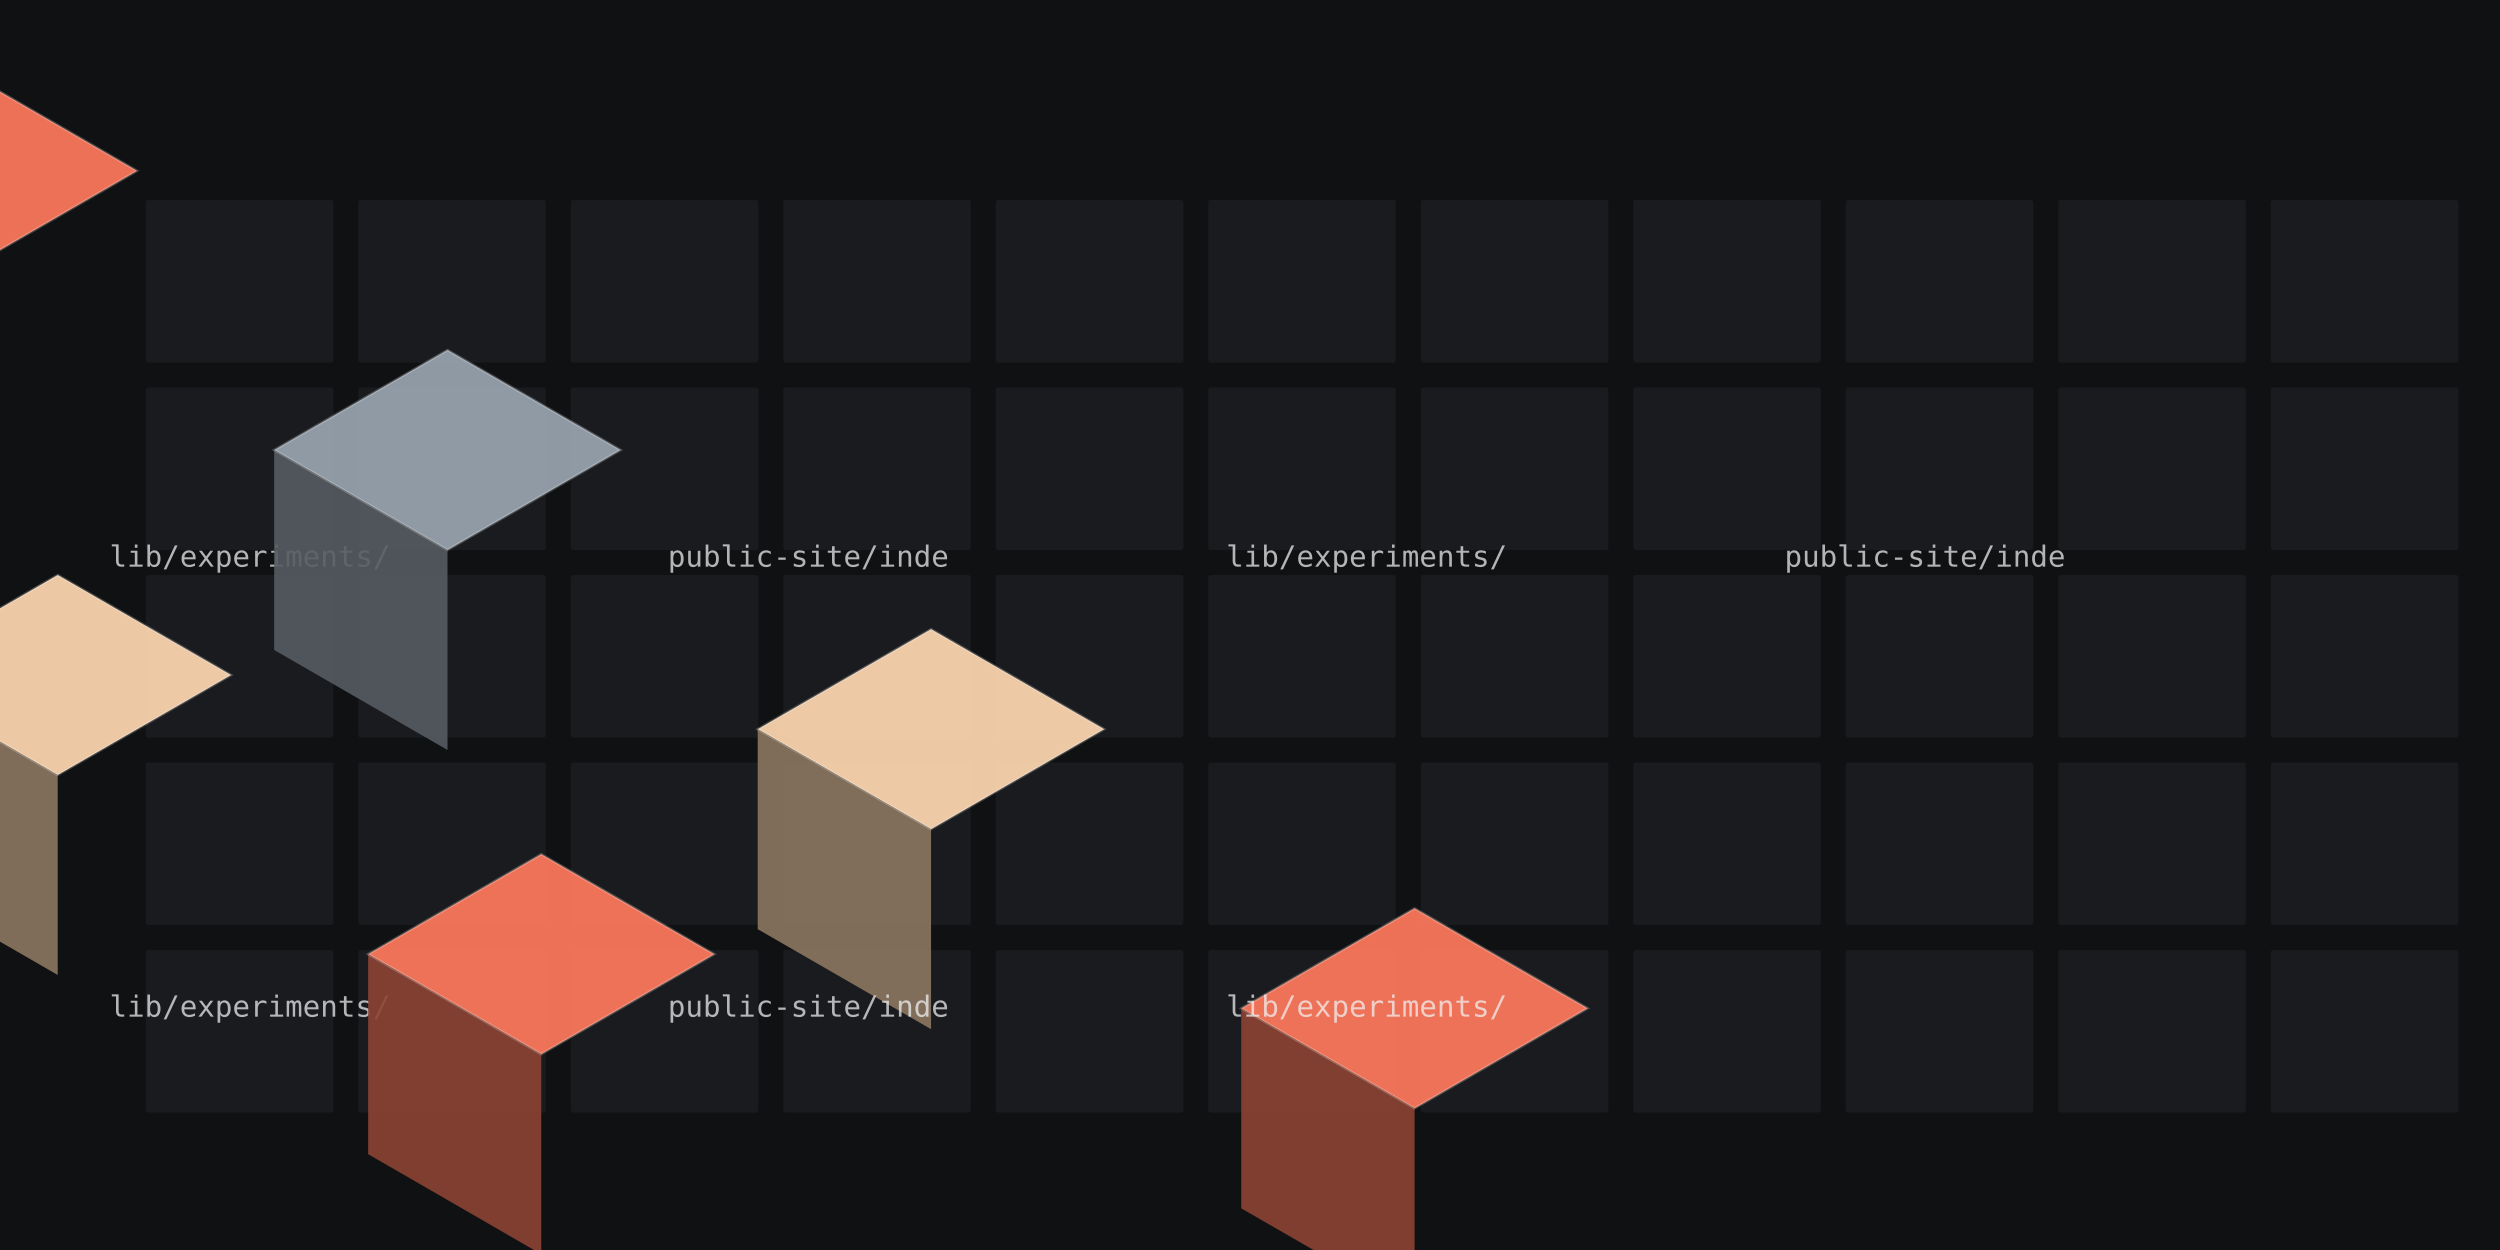
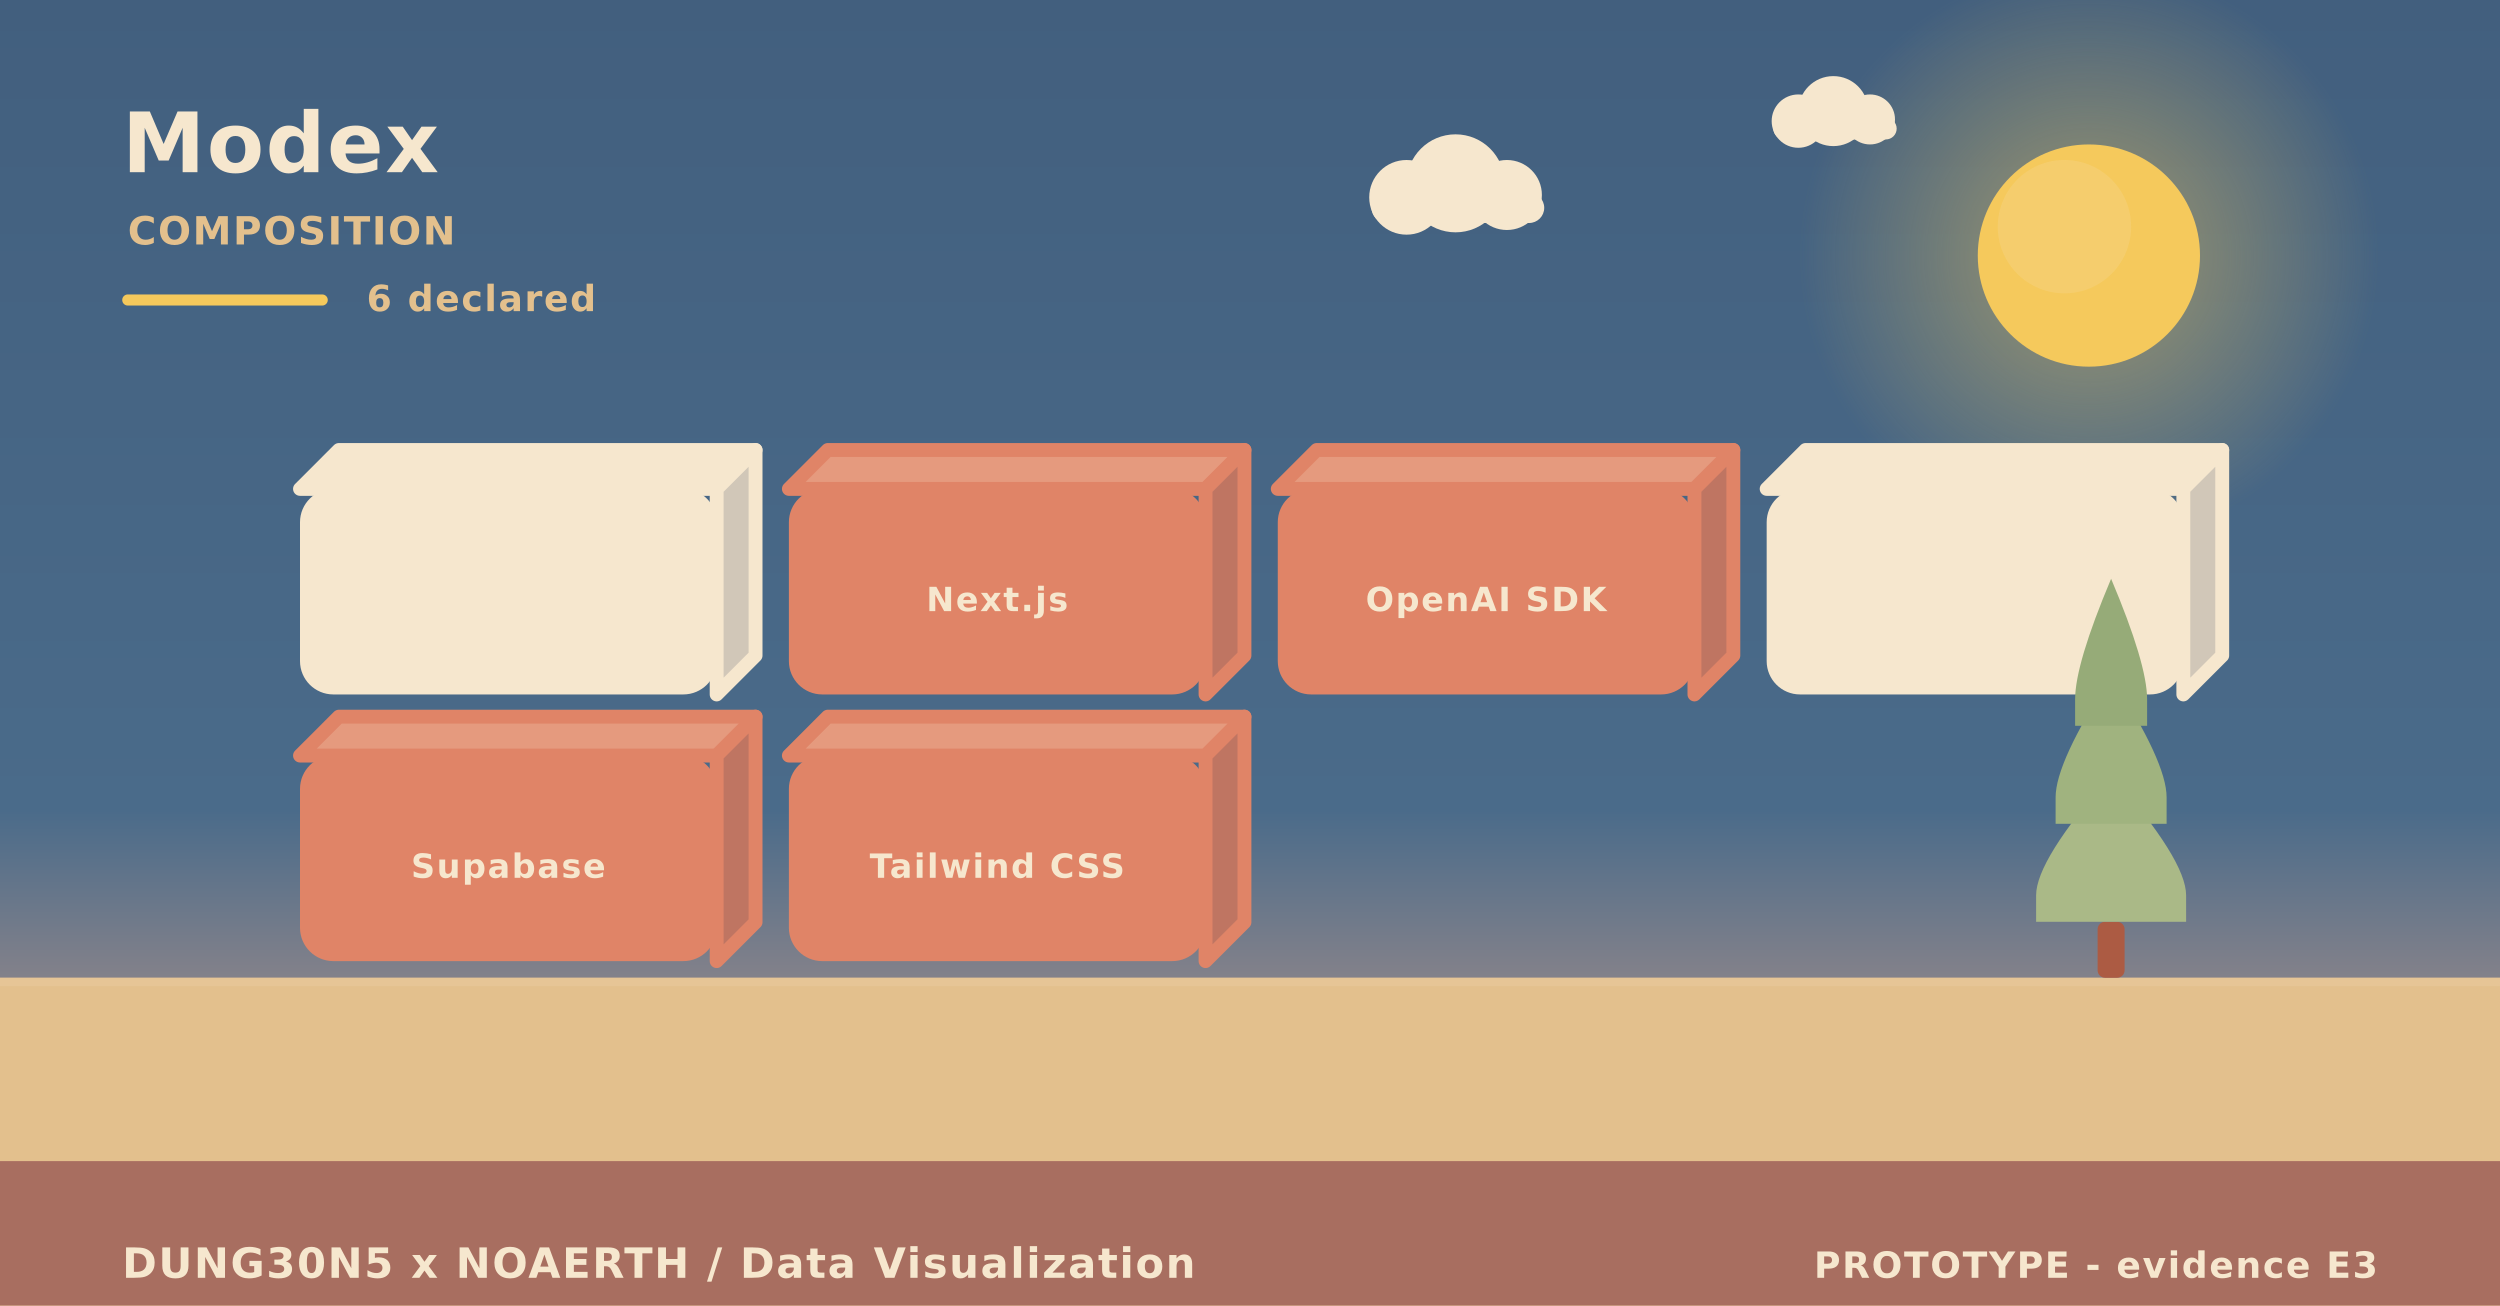
- <svg xmlns="http://www.w3.org/2000/svg" viewBox="0 0 1200 600" width="1200" height="600" role="img" aria-label="Modex component map">
-   <rect width="1200" height="600" fill="#0f1113" />
-   <defs>
-     <linearGradient id="gc" x1="0" y1="0" x2="1" y2="1">
-       <stop offset="0%" stop-color="#ff7a5c" />
-       <stop offset="100%" stop-color="#9aa5b1" />
-     </linearGradient>
-   </defs>
-   <rect x="70.00" y="96.00" width="90.00" height="78.00" rx="1.20" fill="#f1f3f5" opacity="0.05" />
-   <rect x="172.00" y="96.00" width="90.00" height="78.00" rx="1.20" fill="#f1f3f5" opacity="0.05" />
-   <rect x="274.00" y="96.00" width="90.00" height="78.00" rx="1.20" fill="#f1f3f5" opacity="0.05" />
-   <rect x="376.00" y="96.00" width="90.00" height="78.00" rx="1.20" fill="#f1f3f5" opacity="0.05" />
-   <rect x="478.00" y="96.00" width="90.00" height="78.00" rx="1.20" fill="#f1f3f5" opacity="0.05" />
-   <rect x="580.00" y="96.00" width="90.00" height="78.00" rx="1.20" fill="#f1f3f5" opacity="0.05" />
-   <rect x="682.00" y="96.00" width="90.00" height="78.00" rx="1.20" fill="#f1f3f5" opacity="0.05" />
-   <rect x="784.00" y="96.00" width="90.00" height="78.00" rx="1.20" fill="#f1f3f5" opacity="0.05" />
-   <rect x="886.00" y="96.00" width="90.00" height="78.00" rx="1.20" fill="#f1f3f5" opacity="0.05" />
-   <rect x="988.00" y="96.00" width="90.00" height="78.00" rx="1.20" fill="#f1f3f5" opacity="0.05" />
-   <rect x="1090.00" y="96.00" width="90.00" height="78.00" rx="1.20" fill="#f1f3f5" opacity="0.05" />
-   <rect x="70.00" y="186.00" width="90.00" height="78.00" rx="1.20" fill="#f1f3f5" opacity="0.05" />
-   <rect x="172.00" y="186.00" width="90.00" height="78.00" rx="1.20" fill="#f1f3f5" opacity="0.05" />
-   <rect x="274.00" y="186.00" width="90.00" height="78.00" rx="1.20" fill="#f1f3f5" opacity="0.05" />
-   <rect x="376.00" y="186.00" width="90.00" height="78.00" rx="1.20" fill="#f1f3f5" opacity="0.05" />
-   <rect x="478.00" y="186.00" width="90.00" height="78.00" rx="1.20" fill="#f1f3f5" opacity="0.05" />
-   <rect x="580.00" y="186.00" width="90.00" height="78.00" rx="1.20" fill="#f1f3f5" opacity="0.05" />
-   <rect x="682.00" y="186.00" width="90.00" height="78.00" rx="1.20" fill="#f1f3f5" opacity="0.05" />
-   <rect x="784.00" y="186.00" width="90.00" height="78.00" rx="1.20" fill="#f1f3f5" opacity="0.05" />
-   <rect x="886.00" y="186.00" width="90.00" height="78.00" rx="1.20" fill="#f1f3f5" opacity="0.05" />
-   <rect x="988.00" y="186.00" width="90.00" height="78.00" rx="1.20" fill="#f1f3f5" opacity="0.05" />
-   <rect x="1090.00" y="186.00" width="90.00" height="78.00" rx="1.20" fill="#f1f3f5" opacity="0.05" />
-   <rect x="70.00" y="276.00" width="90.00" height="78.00" rx="1.20" fill="#f1f3f5" opacity="0.05" />
-   <rect x="172.00" y="276.00" width="90.00" height="78.00" rx="1.20" fill="#f1f3f5" opacity="0.05" />
-   <rect x="274.00" y="276.00" width="90.00" height="78.00" rx="1.20" fill="#f1f3f5" opacity="0.05" />
-   <rect x="376.00" y="276.00" width="90.00" height="78.00" rx="1.20" fill="#f1f3f5" opacity="0.05" />
-   <rect x="478.00" y="276.00" width="90.00" height="78.00" rx="1.20" fill="#f1f3f5" opacity="0.05" />
-   <rect x="580.00" y="276.00" width="90.00" height="78.00" rx="1.20" fill="#f1f3f5" opacity="0.05" />
-   <rect x="682.00" y="276.00" width="90.00" height="78.00" rx="1.20" fill="#f1f3f5" opacity="0.05" />
-   <rect x="784.00" y="276.00" width="90.00" height="78.00" rx="1.20" fill="#f1f3f5" opacity="0.05" />
-   <rect x="886.00" y="276.00" width="90.00" height="78.00" rx="1.20" fill="#f1f3f5" opacity="0.05" />
-   <rect x="988.00" y="276.00" width="90.00" height="78.00" rx="1.20" fill="#f1f3f5" opacity="0.05" />
-   <rect x="1090.00" y="276.00" width="90.00" height="78.00" rx="1.20" fill="#f1f3f5" opacity="0.05" />
-   <rect x="70.00" y="366.00" width="90.00" height="78.00" rx="1.20" fill="#f1f3f5" opacity="0.05" />
-   <rect x="172.00" y="366.00" width="90.00" height="78.00" rx="1.20" fill="#f1f3f5" opacity="0.05" />
-   <rect x="274.00" y="366.00" width="90.00" height="78.00" rx="1.20" fill="#f1f3f5" opacity="0.05" />
-   <rect x="376.00" y="366.00" width="90.00" height="78.00" rx="1.20" fill="#f1f3f5" opacity="0.05" />
-   <rect x="478.00" y="366.00" width="90.00" height="78.00" rx="1.20" fill="#f1f3f5" opacity="0.05" />
-   <rect x="580.00" y="366.00" width="90.00" height="78.00" rx="1.20" fill="#f1f3f5" opacity="0.05" />
-   <rect x="682.00" y="366.00" width="90.00" height="78.00" rx="1.20" fill="#f1f3f5" opacity="0.05" />
-   <rect x="784.00" y="366.00" width="90.00" height="78.00" rx="1.20" fill="#f1f3f5" opacity="0.05" />
-   <rect x="886.00" y="366.00" width="90.00" height="78.00" rx="1.20" fill="#f1f3f5" opacity="0.05" />
-   <rect x="988.00" y="366.00" width="90.00" height="78.00" rx="1.20" fill="#f1f3f5" opacity="0.05" />
-   <rect x="1090.00" y="366.00" width="90.00" height="78.00" rx="1.20" fill="#f1f3f5" opacity="0.05" />
-   <rect x="70.00" y="456.00" width="90.00" height="78.00" rx="1.20" fill="#f1f3f5" opacity="0.05" />
-   <rect x="172.00" y="456.00" width="90.00" height="78.00" rx="1.20" fill="#f1f3f5" opacity="0.05" />
-   <rect x="274.00" y="456.00" width="90.00" height="78.00" rx="1.20" fill="#f1f3f5" opacity="0.05" />
-   <rect x="376.00" y="456.00" width="90.00" height="78.00" rx="1.20" fill="#f1f3f5" opacity="0.05" />
-   <rect x="478.00" y="456.00" width="90.00" height="78.00" rx="1.20" fill="#f1f3f5" opacity="0.05" />
-   <rect x="580.00" y="456.00" width="90.00" height="78.00" rx="1.20" fill="#f1f3f5" opacity="0.05" />
-   <rect x="682.00" y="456.00" width="90.00" height="78.00" rx="1.20" fill="#f1f3f5" opacity="0.05" />
-   <rect x="784.00" y="456.00" width="90.00" height="78.00" rx="1.20" fill="#f1f3f5" opacity="0.05" />
-   <rect x="886.00" y="456.00" width="90.00" height="78.00" rx="1.20" fill="#f1f3f5" opacity="0.05" />
-   <rect x="988.00" y="456.00" width="90.00" height="78.00" rx="1.20" fill="#f1f3f5" opacity="0.05" />
-   <rect x="1090.00" y="456.00" width="90.00" height="78.00" rx="1.20" fill="#f1f3f5" opacity="0.05" />
-   <g transform="rotate(0 120 140)">
-     <polygon points="-17.3,34.0 65.8,82.0 -17.3,130.0 -100.5,82.0" fill="#ff7a5c" opacity="0.92" />
-     <polygon points="-100.5,82.0 -17.3,130.0 -17.3,226.0 -100.5,178.0" fill="#8c4333" opacity="0.9" />
-     <polygon points="-17.3,34.0 65.8,82.0 -17.3,130.0 -100.5,82.0" fill="none" stroke="rgba(255,255,255,0.220)" stroke-width="1.2" />
-     <animateTransform attributeName="transform" type="rotate" values="-32.0 0.00 0.00 0.0 0.00 0.00" dur="7.1s" begin="0.0s" repeatCount="indefinite" />
+ <svg xmlns="http://www.w3.org/2000/svg" width="900" height="470" viewBox="0 0 900 470" role="img" aria-label="Modex - how it is composed">
+   <linearGradient id="skyc" x1="0" y1="0" x2="0" y2="1">
+     <stop offset="0" stop-color="#425f7e" />
+     <stop offset="0.62" stop-color="#4a6b8a" />
+     <stop offset="1" stop-color="#f3ad8a" />
+   </linearGradient>
+   <rect width="900" height="470" fill="url(#skyc)" />
+   <radialGradient id="sunc">
+     <stop offset="0.35" stop-color="#f5c95c" stop-opacity="0.34" />
+     <stop offset="1" stop-color="#f5c95c" stop-opacity="0" />
+   </radialGradient>
+   <circle cx="752" cy="92" r="104" fill="url(#sunc)" />
+   <circle cx="752" cy="92" r="40" fill="#f5c95c" />
+   <circle cx="743.2" cy="81.6" r="24" fill="#f5d27e" opacity="0.5" />
+   <g>
+     <circle cx="524" cy="66" r="17.64" fill="#f6e7ce" />
+     <circle cx="506.36" cy="71.04" r="13.44" fill="#f6e7ce" />
+     <circle cx="542.48" cy="70.2" r="12.6" fill="#f6e7ce" />
+     <rect x="493.76" y="69.36" width="62.16" height="10.92" rx="5.46" fill="#f6e7ce" />
+     <animateTransform attributeName="transform" type="translate" values="0 0;24 0;0 0" dur="36s" begin="0s" repeatCount="indefinite" />
  </g>
-   <text x="120" y="272" font-family="ui-monospace,Menlo,monospace" font-size="14" fill="rgba(241,243,245,0.720)" text-anchor="middle">lib/experiments/</text>
-   <g transform="rotate(0 388 140)">
-     <polygon points="214.8,168.0 297.9,216.0 214.8,264.0 131.6,216.0" fill="#9aa5b1" opacity="0.92" />
-     <polygon points="131.6,216.0 214.8,264.0 214.8,360.0 131.6,312.0" fill="#555b61" opacity="0.9" />
-     <polygon points="214.8,168.0 297.9,216.0 214.8,264.0 131.6,216.0" fill="none" stroke="rgba(255,255,255,0.220)" stroke-width="1.2" />
-     <animateTransform attributeName="transform" type="rotate" values="-32.0 0.00 0.00 0.0 0.00 0.00" dur="7.1s" begin="0.4s" repeatCount="indefinite" />
+   <g>
+     <circle cx="660" cy="40" r="12.6" fill="#f6e7ce" />
+     <circle cx="647.4" cy="43.6" r="9.6" fill="#f6e7ce" />
+     <circle cx="673.2" cy="43" r="9" fill="#f6e7ce" />
+     <rect x="638.4" y="42.4" width="44.4" height="7.8" rx="3.9" fill="#f6e7ce" />
+     <animateTransform attributeName="transform" type="translate" values="0 0;-18 0;0 0" dur="46s" begin="3s" repeatCount="indefinite" />
  </g>
-   <text x="388" y="272" font-family="ui-monospace,Menlo,monospace" font-size="14" fill="rgba(241,243,245,0.720)" text-anchor="middle">public-site/inde</text>
-   <g transform="rotate(0 656 140)">
-     <polygon points="446.9,302.0 530.0,350.0 446.9,398.0 363.7,350.0" fill="#ffd8b1" opacity="0.92" />
-     <polygon points="363.7,350.0 446.9,398.0 446.9,494.0 363.7,446.0" fill="#8c7761" opacity="0.9" />
-     <polygon points="446.9,302.0 530.0,350.0 446.9,398.0 363.7,350.0" fill="none" stroke="rgba(255,255,255,0.220)" stroke-width="1.2" />
-     <animateTransform attributeName="transform" type="rotate" values="-32.0 0.00 0.00 0.0 0.00 0.00" dur="7.1s" begin="0.8s" repeatCount="indefinite" />
+   <rect x="0" y="352" width="900" height="118" fill="#e3c08d" />
+   <rect x="0" y="352" width="900" height="3" fill="#e6c596" />
+   <text x="44" y="62" font-family="Verdana,DejaVu Sans,sans-serif" font-size="30" font-weight="700" letter-spacing="0.6" fill="#f6e7ce" text-anchor="start">Modex</text>
+   <text x="46" y="88" font-family="Verdana,DejaVu Sans,sans-serif" font-size="14" font-weight="700" letter-spacing="0.6" fill="#e3c08d" text-anchor="start">COMPOSITION</text>
+   <rect x="44" y="106" width="74" height="4" rx="2" fill="#f5c95c" />
+   <text x="132" y="112" font-family="Verdana,DejaVu Sans,sans-serif" font-size="13" font-weight="700" letter-spacing="0.6" fill="#e3c08d" text-anchor="start">6 declared</text>
+   <g>
+     <path d="M108,176 L258,176 L272,162 L122,162 Z" fill="#f6e7ce" stroke="#f6e7ce" stroke-width="5" stroke-linejoin="round" />
+     <path d="M258,176 L272,162 L272,236 L258,250 Z" fill="#d1c7b8" stroke="#f6e7ce" stroke-width="5" stroke-linejoin="round" />
+     <rect x="108" y="176" width="150" height="74" rx="12" fill="#f6e7ce" />
+     <animateTransform attributeName="transform" type="translate" values="0 10;0 0" dur="0.75s" begin="0s" fill="freeze" />
  </g>
-   <text x="656" y="272" font-family="ui-monospace,Menlo,monospace" font-size="14" fill="rgba(241,243,245,0.720)" text-anchor="middle">lib/experiments/</text>
-   <g transform="rotate(0 924 140)">
-     <polygon points="679.0,436.0 762.1,484.0 679.0,532.0 595.8,484.0" fill="#ff7a5c" opacity="0.92" />
-     <polygon points="595.8,484.0 679.0,532.0 679.0,628.0 595.8,580.0" fill="#8c4333" opacity="0.9" />
-     <polygon points="679.0,436.0 762.1,484.0 679.0,532.0 595.8,484.0" fill="none" stroke="rgba(255,255,255,0.220)" stroke-width="1.2" />
-     <animateTransform attributeName="transform" type="rotate" values="-32.0 0.00 0.00 0.0 0.00 0.00" dur="7.1s" begin="1.2s" repeatCount="indefinite" />
+   <text x="183" y="220" font-family="Verdana,DejaVu Sans,sans-serif" font-size="12" font-weight="700" letter-spacing="0.6" fill="#f6e7ce" text-anchor="middle">D3</text>
+   <g>
+     <path d="M284,176 L434,176 L448,162 L298,162 Z" fill="#e59a7e" stroke="#e08467" stroke-width="5" stroke-linejoin="round" />
+     <path d="M434,176 L448,162 L448,236 L434,250 Z" fill="#bf7562" stroke="#e08467" stroke-width="5" stroke-linejoin="round" />
+     <rect x="284" y="176" width="150" height="74" rx="12" fill="#e08467" />
+     <animateTransform attributeName="transform" type="translate" values="0 10;0 0" dur="0.75s" begin="0.16s" fill="freeze" />
  </g>
-   <text x="924" y="272" font-family="ui-monospace,Menlo,monospace" font-size="14" fill="rgba(241,243,245,0.720)" text-anchor="middle">public-site/inde</text>
-   <g transform="rotate(0 120 356)">
-     <polygon points="-204.4,142.0 -121.2,190.0 -204.4,238.0 -287.5,190.0" fill="#9aa5b1" opacity="0.92" />
-     <polygon points="-287.5,190.0 -204.4,238.0 -204.4,334.0 -287.5,286.0" fill="#555b61" opacity="0.9" />
-     <polygon points="-204.4,142.0 -121.2,190.0 -204.4,238.0 -287.5,190.0" fill="none" stroke="rgba(255,255,255,0.220)" stroke-width="1.2" />
-     <animateTransform attributeName="transform" type="rotate" values="-32.0 0.00 0.00 0.0 0.00 0.00" dur="7.1s" begin="1.6s" repeatCount="indefinite" />
+   <text x="359" y="220" font-family="Verdana,DejaVu Sans,sans-serif" font-size="12" font-weight="700" letter-spacing="0.6" fill="#f6e7ce" text-anchor="middle">Next.js</text>
+   <g>
+     <path d="M460,176 L610,176 L624,162 L474,162 Z" fill="#e59a7e" stroke="#e08467" stroke-width="5" stroke-linejoin="round" />
+     <path d="M610,176 L624,162 L624,236 L610,250 Z" fill="#bf7562" stroke="#e08467" stroke-width="5" stroke-linejoin="round" />
+     <rect x="460" y="176" width="150" height="74" rx="12" fill="#e08467" />
+     <animateTransform attributeName="transform" type="translate" values="0 10;0 0" dur="0.75s" begin="0.32s" fill="freeze" />
  </g>
-   <text x="120" y="488" font-family="ui-monospace,Menlo,monospace" font-size="14" fill="rgba(241,243,245,0.720)" text-anchor="middle">lib/experiments/</text>
-   <g transform="rotate(0 388 356)">
-     <polygon points="27.7,276.0 110.9,324.0 27.7,372.0 -55.4,324.0" fill="#ffd8b1" opacity="0.92" />
-     <polygon points="-55.4,324.0 27.7,372.0 27.7,468.0 -55.4,420.0" fill="#8c7761" opacity="0.9" />
-     <polygon points="27.7,276.0 110.9,324.0 27.7,372.0 -55.4,324.0" fill="none" stroke="rgba(255,255,255,0.220)" stroke-width="1.2" />
-     <animateTransform attributeName="transform" type="rotate" values="-32.0 0.00 0.00 0.0 0.00 0.00" dur="7.1s" begin="2.0s" repeatCount="indefinite" />
+   <text x="535" y="220" font-family="Verdana,DejaVu Sans,sans-serif" font-size="12" font-weight="700" letter-spacing="0.6" fill="#f6e7ce" text-anchor="middle">OpenAI SDK</text>
+   <g>
+     <path d="M636,176 L786,176 L800,162 L650,162 Z" fill="#f6e7ce" stroke="#f6e7ce" stroke-width="5" stroke-linejoin="round" />
+     <path d="M786,176 L800,162 L800,236 L786,250 Z" fill="#d1c7b8" stroke="#f6e7ce" stroke-width="5" stroke-linejoin="round" />
+     <rect x="636" y="176" width="150" height="74" rx="12" fill="#f6e7ce" />
+     <animateTransform attributeName="transform" type="translate" values="0 10;0 0" dur="0.75s" begin="0.48s" fill="freeze" />
  </g>
-   <text x="388" y="488" font-family="ui-monospace,Menlo,monospace" font-size="14" fill="rgba(241,243,245,0.720)" text-anchor="middle">public-site/inde</text>
-   <g transform="rotate(0 656 356)">
-     <polygon points="259.8,410.0 342.9,458.0 259.8,506.0 176.7,458.0" fill="#ff7a5c" opacity="0.92" />
-     <polygon points="176.7,458.0 259.8,506.0 259.8,602.0 176.7,554.0" fill="#8c4333" opacity="0.9" />
-     <polygon points="259.8,410.0 342.9,458.0 259.8,506.0 176.7,458.0" fill="none" stroke="rgba(255,255,255,0.220)" stroke-width="1.2" />
-     <animateTransform attributeName="transform" type="rotate" values="-32.0 0.00 0.00 0.0 0.00 0.00" dur="7.1s" begin="2.4s" repeatCount="indefinite" />
+   <text x="711" y="220" font-family="Verdana,DejaVu Sans,sans-serif" font-size="12" font-weight="700" letter-spacing="0.6" fill="#f6e7ce" text-anchor="middle">React</text>
+   <g>
+     <path d="M108,272 L258,272 L272,258 L122,258 Z" fill="#e59a7e" stroke="#e08467" stroke-width="5" stroke-linejoin="round" />
+     <path d="M258,272 L272,258 L272,332 L258,346 Z" fill="#bf7562" stroke="#e08467" stroke-width="5" stroke-linejoin="round" />
+     <rect x="108" y="272" width="150" height="74" rx="12" fill="#e08467" />
+     <animateTransform attributeName="transform" type="translate" values="0 10;0 0" dur="0.75s" begin="0.64s" fill="freeze" />
  </g>
-   <text x="656" y="488" font-family="ui-monospace,Menlo,monospace" font-size="14" fill="rgba(241,243,245,0.720)" text-anchor="middle">lib/experiments/</text>
+   <text x="183" y="316" font-family="Verdana,DejaVu Sans,sans-serif" font-size="12" font-weight="700" letter-spacing="0.6" fill="#f6e7ce" text-anchor="middle">Supabase</text>
+   <g>
+     <path d="M284,272 L434,272 L448,258 L298,258 Z" fill="#e59a7e" stroke="#e08467" stroke-width="5" stroke-linejoin="round" />
+     <path d="M434,272 L448,258 L448,332 L434,346 Z" fill="#bf7562" stroke="#e08467" stroke-width="5" stroke-linejoin="round" />
+     <rect x="284" y="272" width="150" height="74" rx="12" fill="#e08467" />
+     <animateTransform attributeName="transform" type="translate" values="0 10;0 0" dur="0.75s" begin="0.8s" fill="freeze" />
+   </g>
+   <text x="359" y="316" font-family="Verdana,DejaVu Sans,sans-serif" font-size="12" font-weight="700" letter-spacing="0.6" fill="#f6e7ce" text-anchor="middle">Tailwind CSS</text>
+   <rect x="755.14" y="331.84" width="9.72" height="20.16" rx="2.7" fill="#ac5b43" />
+   <path d="M760,278.92 Q733,309.61 733,322.31 Q733,331.84 733,331.84 L787,331.84 Q787,331.84 787,322.31 Q787,309.61 760,278.92 Z" fill="#aab987" />
+   <path d="M760,243.64 Q740.02,274.33 740.02,287.03 Q740.02,296.56 740.02,296.56 L779.98,296.56 Q779.98,296.56 779.98,287.03 Q779.98,274.33 760,243.64 Z" fill="#a0b37f" />
+   <path d="M760,208.36 Q747.04,239.05 747.04,251.75 Q747.04,261.28 747.04,261.28 L772.96,261.28 Q772.96,261.28 772.96,251.75 Q772.96,239.05 760,208.36 Z" fill="#96ab78" />
+   <rect x="0" y="418" width="900" height="52" rx="0" fill="#a5695e" opacity="0.94" />
+   <text x="44" y="460" font-family="Verdana,DejaVu Sans,sans-serif" font-size="15" font-weight="700" letter-spacing="0.6" fill="#f6e7ce" text-anchor="start">DUNG30N5 x NOAERTH  /  Data Visualization</text>
+   <text x="856" y="460" font-family="Verdana,DejaVu Sans,sans-serif" font-size="13" font-weight="700" letter-spacing="0.6" fill="#f6e7ce" text-anchor="end">PROTOTYPE  -  evidence E3</text>
</svg>
